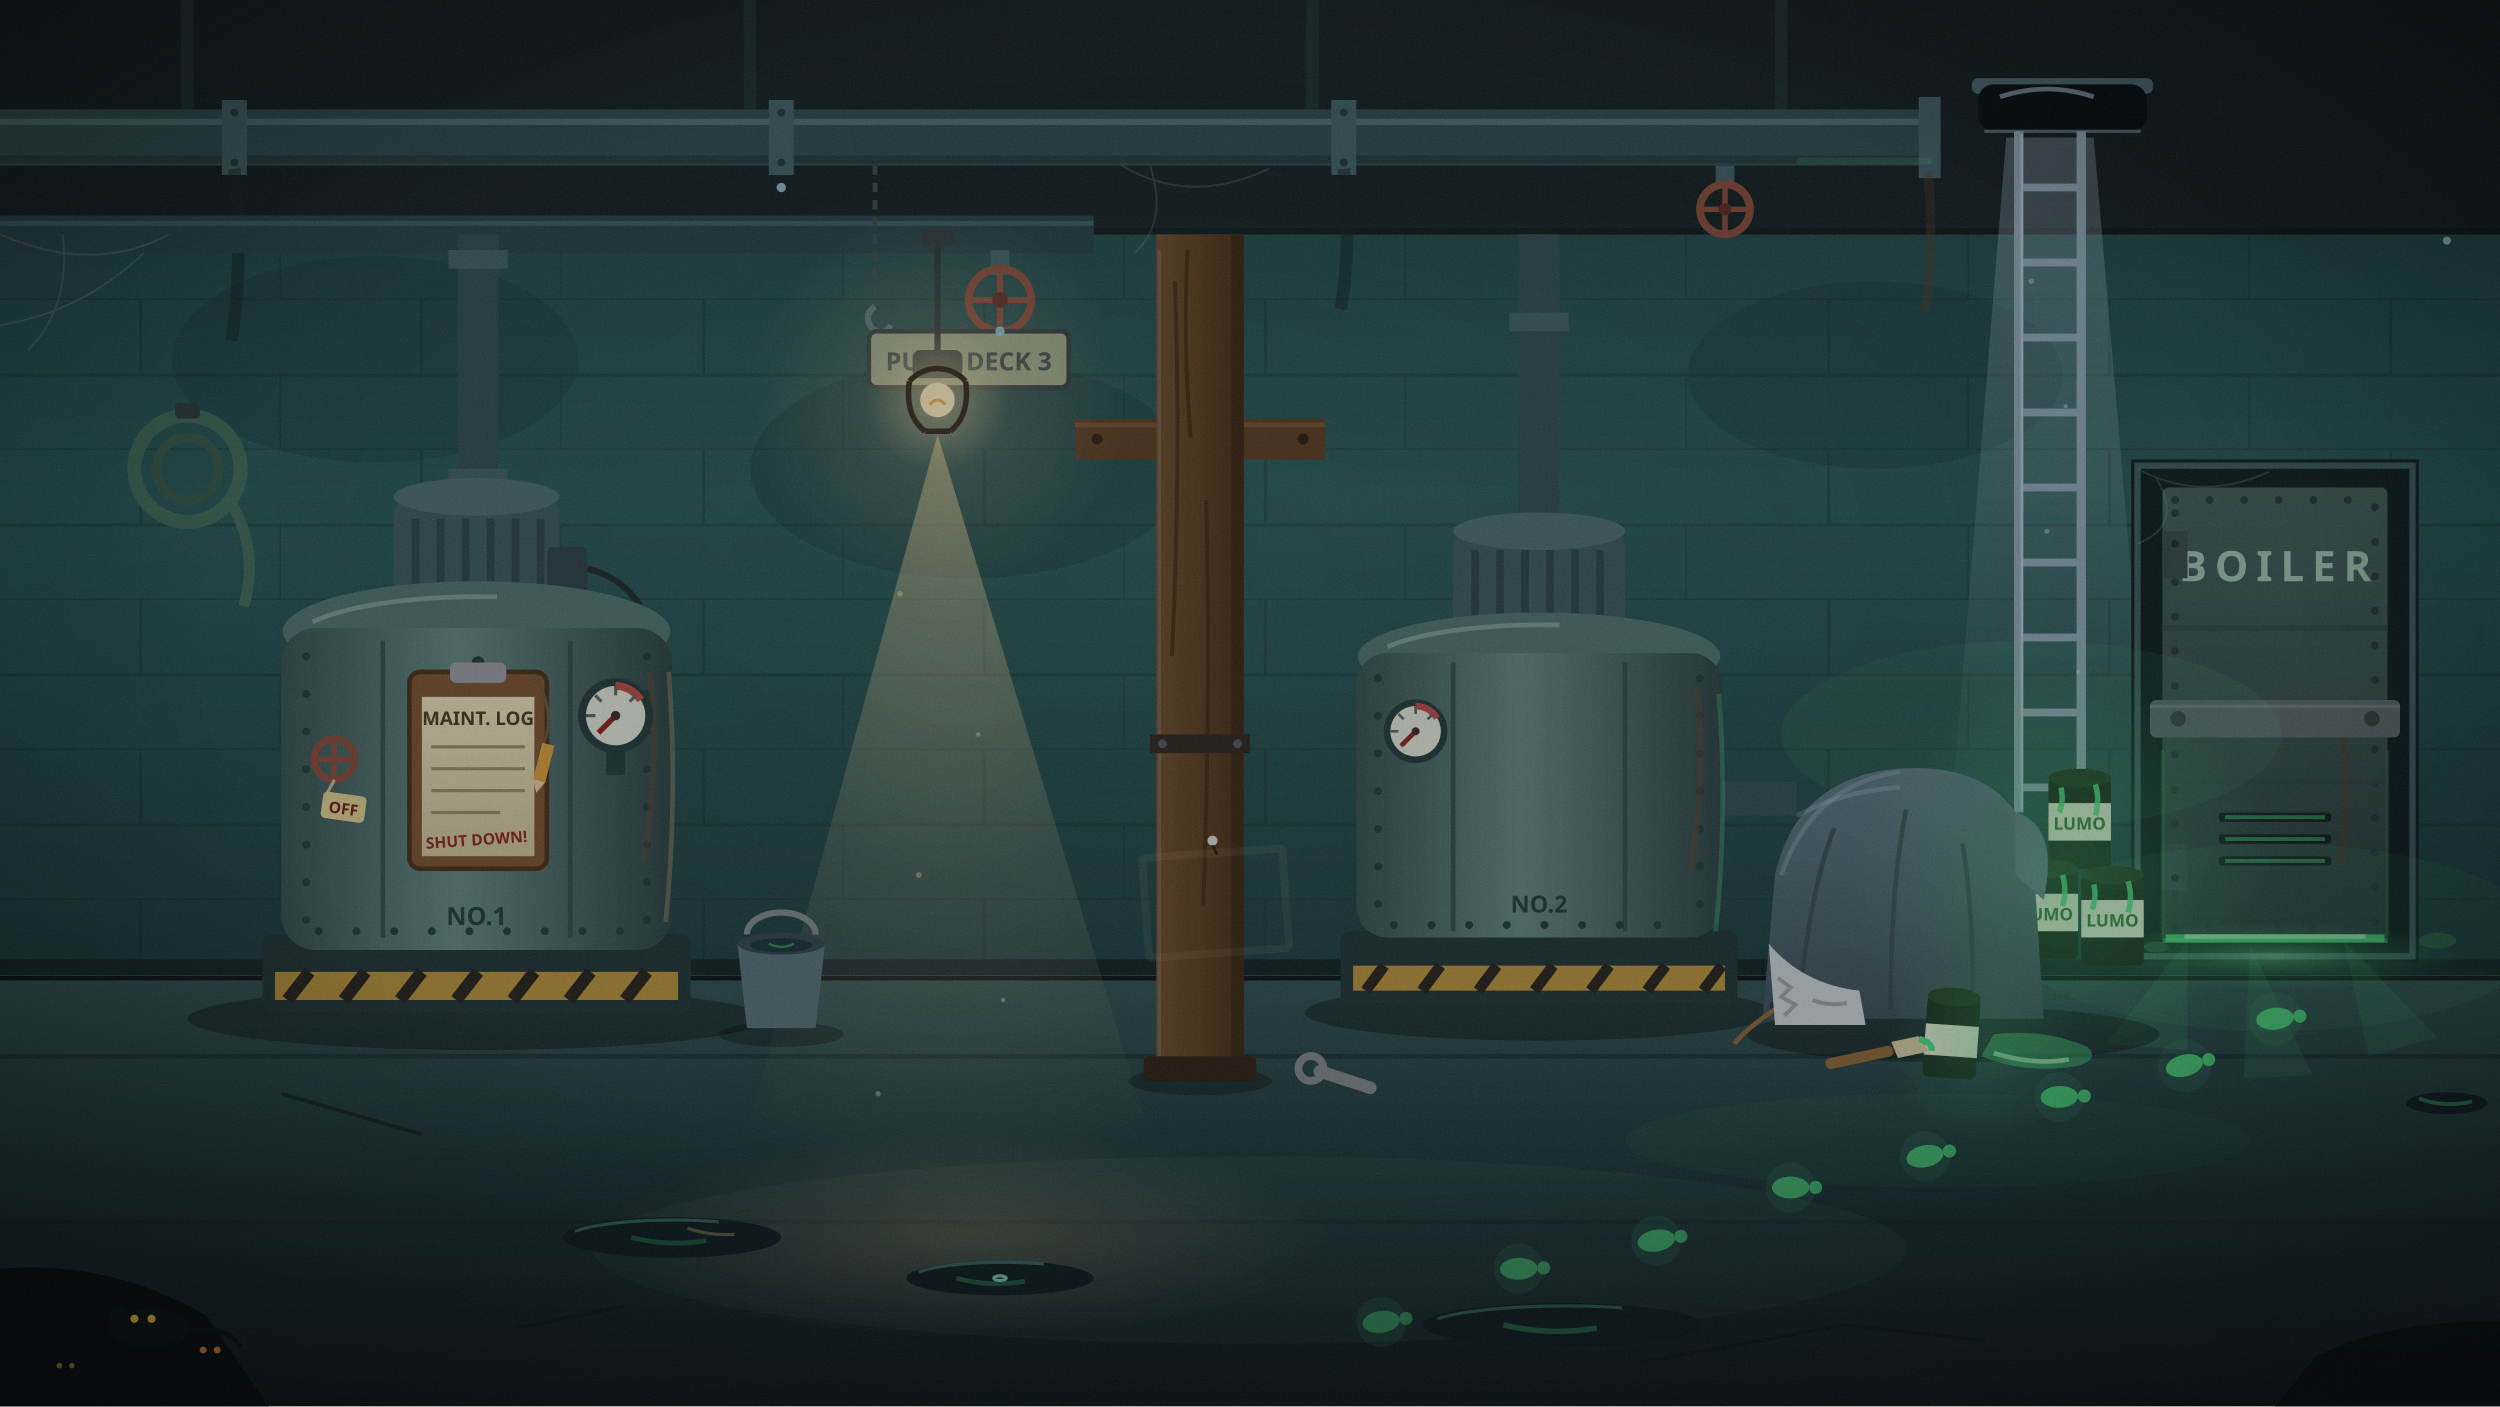
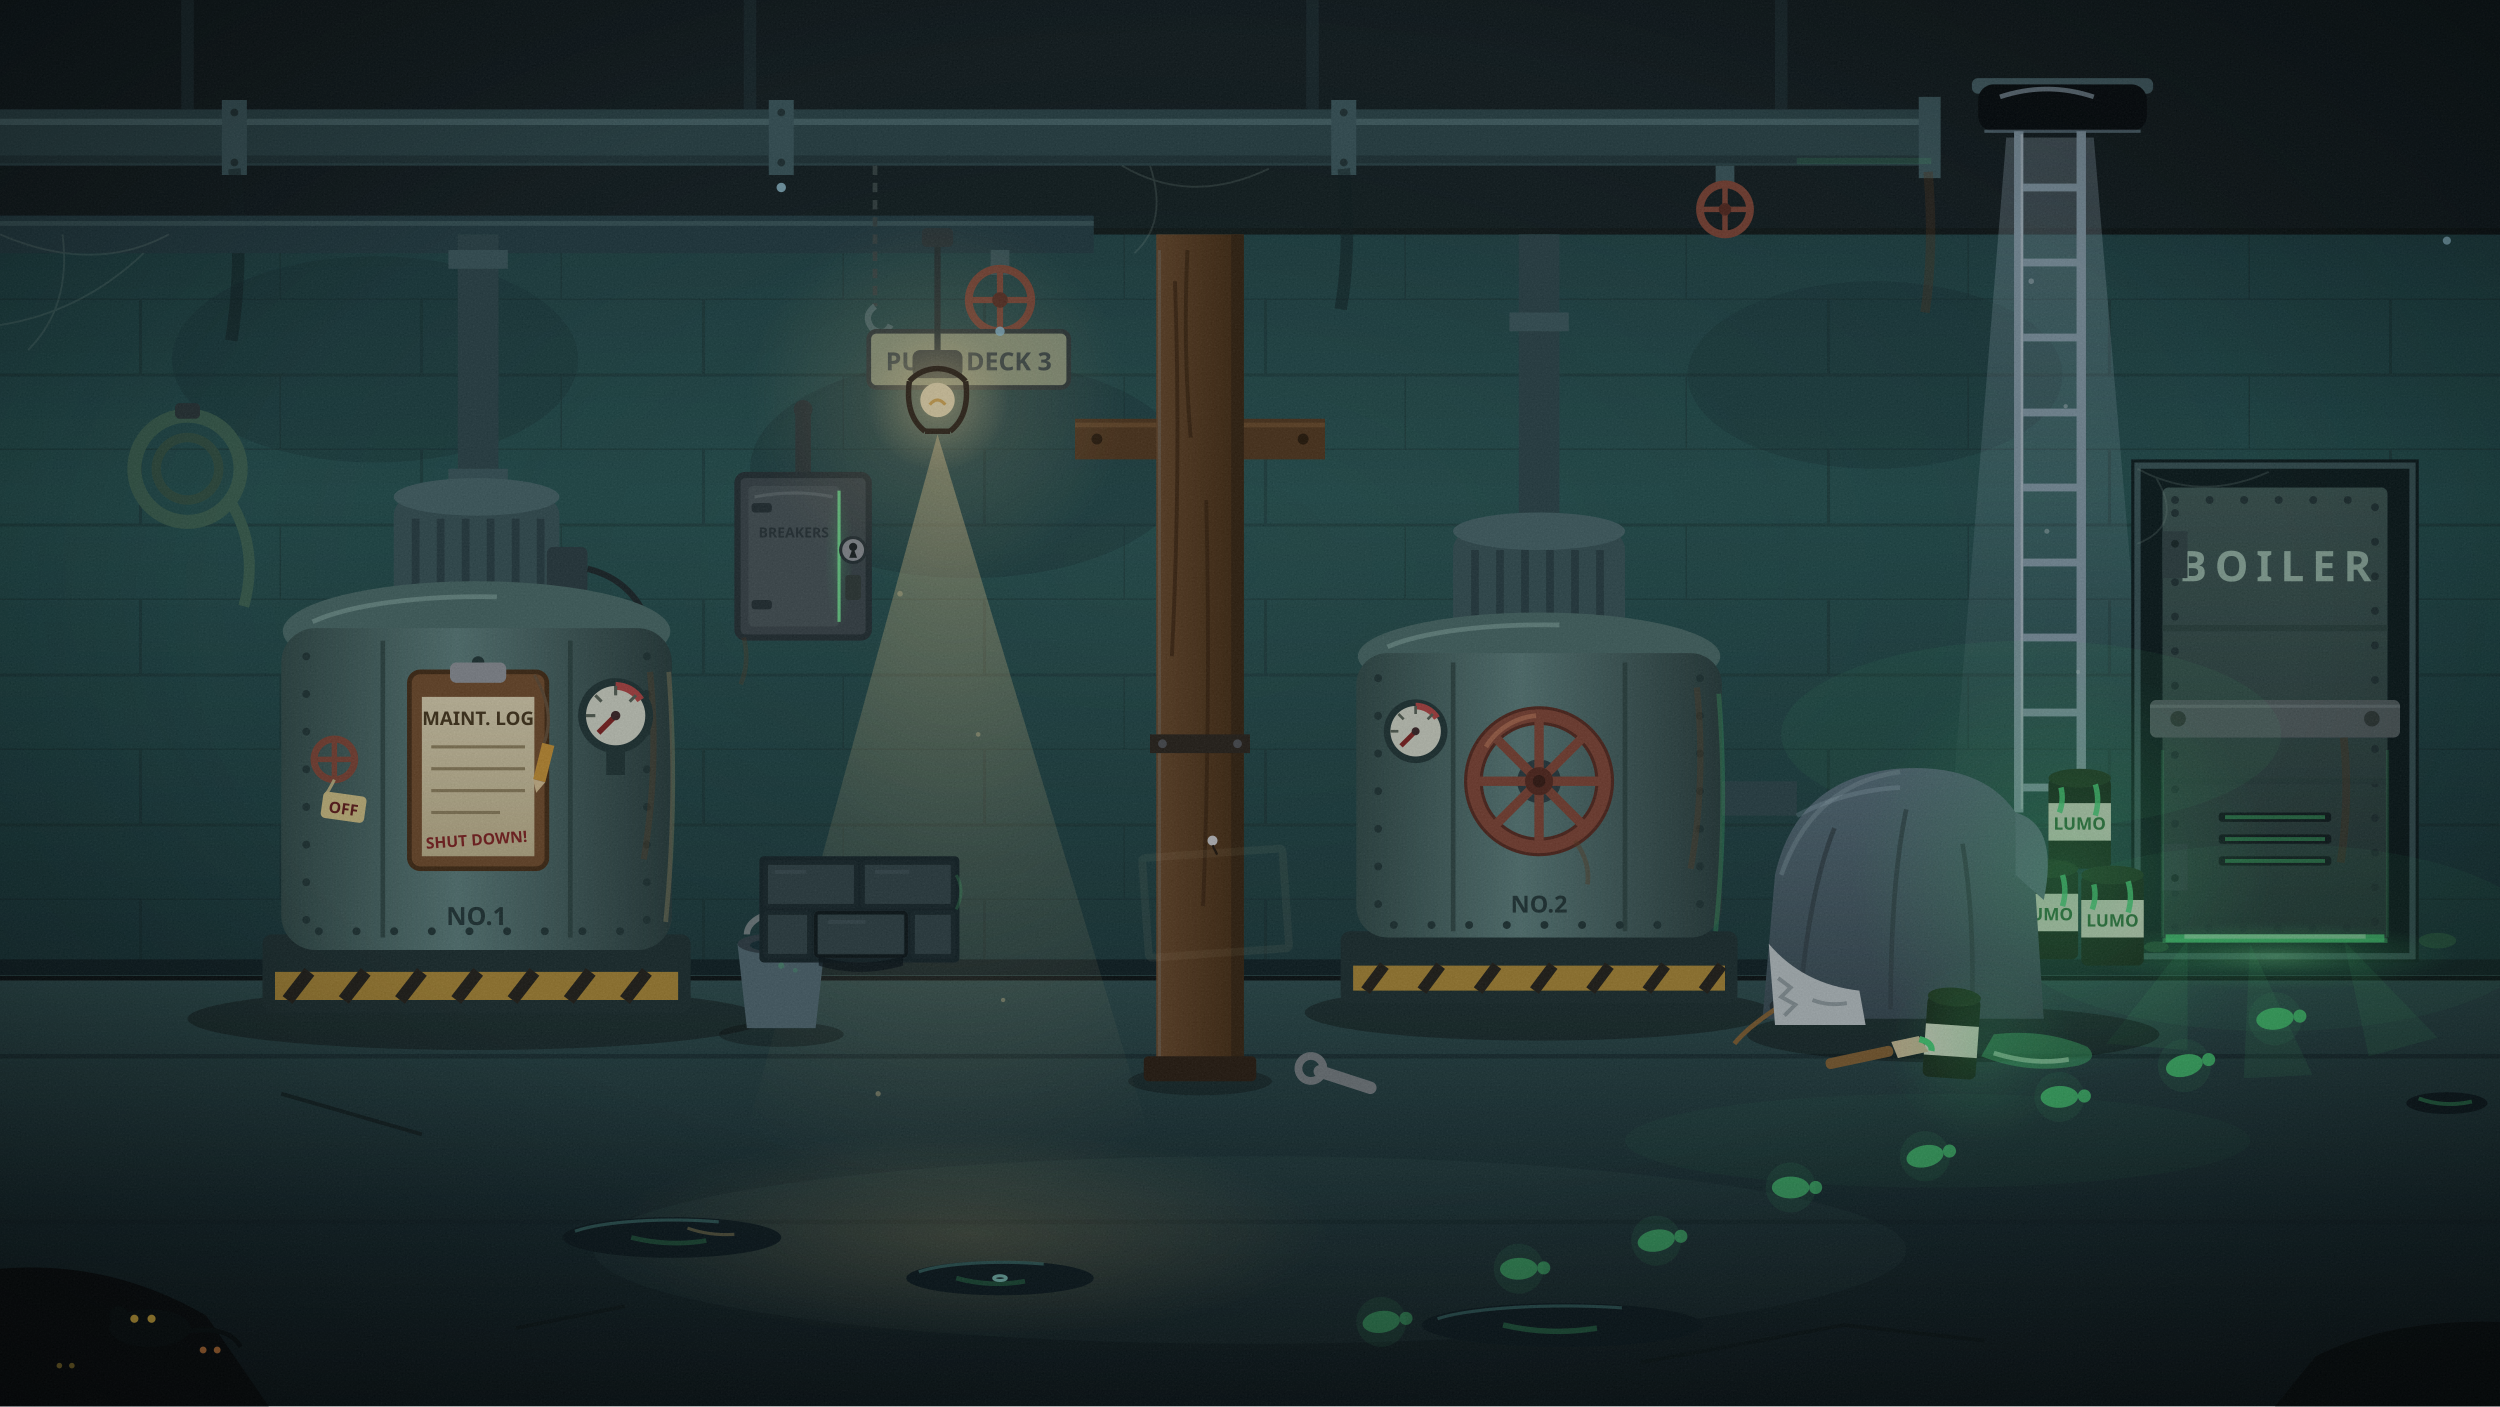
<svg xmlns="http://www.w3.org/2000/svg" width="1600" height="900" viewBox="0 0 1600 900">
  <defs>
    <linearGradient id="pumpWall" x1="0" y1="0" x2="0" y2="1">
      <stop offset="0%" stop-color="#15333b" />
      <stop offset="50%" stop-color="#1f5152" />
      <stop offset="100%" stop-color="#143439" />
    </linearGradient>
    <linearGradient id="pumpFloor" x1="0" y1="0" x2="0" y2="1">
      <stop offset="0%" stop-color="#2e5254" />
      <stop offset="55%" stop-color="#152c32" />
      <stop offset="100%" stop-color="#0c191e" />
    </linearGradient>
    <linearGradient id="pumpMetal" x1="0" y1="0" x2="1" y2="0">
      <stop offset="0%" stop-color="#33504f" />
      <stop offset="45%" stop-color="#628887" />
      <stop offset="100%" stop-color="#2a4243" />
    </linearGradient>
    <linearGradient id="pumpDoor" x1="0" y1="0" x2="0" y2="1">
      <stop offset="0%" stop-color="#3f5c5a" />
      <stop offset="100%" stop-color="#263e3d" />
    </linearGradient>
    <linearGradient id="pumpWood" x1="0" y1="0" x2="1" y2="0">
      <stop offset="0%" stop-color="#6f4d2e" />
      <stop offset="100%" stop-color="#472e14" />
    </linearGradient>
    <linearGradient id="pumpPaper" x1="0" y1="0" x2="0" y2="1">
      <stop offset="0%" stop-color="#ece2c0" />
      <stop offset="100%" stop-color="#cfc39a" />
    </linearGradient>
    <linearGradient id="pumpTarp" x1="0" y1="0" x2="0" y2="1">
      <stop offset="0%" stop-color="#5b7684" />
      <stop offset="100%" stop-color="#3a4f5a" />
    </linearGradient>
    <linearGradient id="pumpShaft" x1="0" y1="0" x2="0" y2="1">
      <stop offset="0%" stop-color="#bcd7e8" stop-opacity="0.32" />
      <stop offset="100%" stop-color="#bcd7e8" stop-opacity="0" />
    </linearGradient>
    <radialGradient id="pumpCone" cx="50%" cy="0%" r="80%">
      <stop offset="0%" stop-color="#ffe2a4" stop-opacity="0.5" />
      <stop offset="55%" stop-color="#ffe2a4" stop-opacity="0.16" />
      <stop offset="100%" stop-color="#ffe2a4" stop-opacity="0" />
    </radialGradient>
    <radialGradient id="pumpLampGlow" cx="50%" cy="50%" r="50%">
      <stop offset="0%" stop-color="#ffe6a8" stop-opacity="0.45" />
      <stop offset="100%" stop-color="#ffe6a8" stop-opacity="0" />
    </radialGradient>
    <radialGradient id="pumpWarmPool" cx="50%" cy="50%" r="50%">
      <stop offset="0%" stop-color="#ffd98a" stop-opacity="0.2" />
      <stop offset="100%" stop-color="#ffd98a" stop-opacity="0" />
    </radialGradient>
    <radialGradient id="pumpGreen" cx="50%" cy="50%" r="50%">
      <stop offset="0%" stop-color="#4ade80" stop-opacity="0.3" />
      <stop offset="100%" stop-color="#4ade80" stop-opacity="0" />
    </radialGradient>
    <radialGradient id="pumpSeep" cx="50%" cy="50%" r="50%">
      <stop offset="0%" stop-color="#7dfba2" stop-opacity="0.5" />
      <stop offset="50%" stop-color="#4ade80" stop-opacity="0.22" />
      <stop offset="100%" stop-color="#4ade80" stop-opacity="0" />
    </radialGradient>
    <radialGradient id="pumpAmb" cx="46%" cy="40%" r="70%">
      <stop offset="0%" stop-color="#9fd8c8" stop-opacity="0.09" />
      <stop offset="100%" stop-color="#9fd8c8" stop-opacity="0" />
    </radialGradient>
    <radialGradient id="pumpVign" cx="50%" cy="44%" r="75%">
      <stop offset="55%" stop-color="#000" stop-opacity="0" />
      <stop offset="100%" stop-color="#000" stop-opacity="0.42" />
    </radialGradient>
    <pattern id="pumpBlk" width="180" height="96" patternUnits="userSpaceOnUse">
      <path d="M0 48 H180 M0 96 H180 M90 0 V48 M180 48 V96" stroke="#0d2126" stroke-width="2" fill="none" />
    </pattern>
    <g id="pumpFt">
      <ellipse rx="7" ry="12" fill="#4ade80" />
      <circle cy="-16" r="4.2" fill="#4ade80" />
    </g>
    <g id="pumpDialG">
      <circle r="24" fill="#223a3c" />
      <circle r="19" fill="#e3e8da" />
      <path d="M0 -19 A19 19 0 0 1 16 -10" stroke="#c04a4a" stroke-width="5" fill="none" />
      <path d="M0 -19 v6 M13 -13 l-4 4 M-13 -13 l4 4 M-19 0 h6" stroke="#5c6a5e" stroke-width="2" />
      <path d="M0 0 L-11 11" stroke="#8c2424" stroke-width="3.5" />
      <circle r="3" fill="#40292c" />
    </g>
    <g id="pumpCanG">
      <rect x="-20" y="0" width="40" height="58" rx="4" fill="#15291a" />
      <ellipse cy="0" rx="20" ry="6" fill="#1e3a22" />
      <rect x="-20" y="16" width="40" height="24" fill="#e4ecd6" />
      <text y="33" font-family="Trebuchet MS" font-size="11" font-weight="bold" fill="#2e7a3e" text-anchor="middle">LUMO</text>
      <path d="M-12 6 q2 8 -1 16 M10 4 q3 10 0 20" stroke="#4ade80" stroke-width="3.5" opacity="0.85" fill="none" />
    </g>
    <filter id="pumpGrain">
      <feTurbulence type="fractalNoise" baseFrequency="0.9" numOctaves="2" stitchTiles="stitch" />
      <feColorMatrix type="saturate" values="0" />
      <feComponentTransfer>
        <feFuncA type="linear" slope="0.05" />
      </feComponentTransfer>
      <feComposite operator="over" in2="SourceGraphic" />
    </filter>
  </defs>
  <rect width="1600" height="632" fill="url(#pumpWall)" />
  <rect y="150" width="1600" height="482" fill="url(#pumpBlk)" opacity="0.35" />
  <rect width="1600" height="150" fill="#0b171c" />
  <path d="M0 148 H1600" stroke="#071012" stroke-width="4" />
  <ellipse cx="240" cy="230" rx="130" ry="66" fill="#0d2830" opacity="0.3" />
  <ellipse cx="620" cy="300" rx="140" ry="70" fill="#0d2830" opacity="0.35" />
  <ellipse cx="1200" cy="240" rx="120" ry="60" fill="#0d2830" opacity="0.3" />
  <rect width="1600" height="900" fill="url(#pumpAmb)" />
  <rect y="620" width="1600" height="280" fill="url(#pumpFloor)" />
  <rect y="614" width="1600" height="10" fill="#0e2228" />
  <path d="M0 626 H1600" stroke="#081216" stroke-width="3" />
  <ellipse cx="800" cy="800" rx="420" ry="60" fill="#8fd0c0" opacity="0.05" />
  <ellipse cx="1240" cy="730" rx="200" ry="30" fill="#4ade80" opacity="0.05" />
  <path d="M180 700 l90 26 M1050 872 l130 -24 l90 10 M330 850 l70 -14" stroke="#0a1518" stroke-width="2.5" opacity="0.6" fill="none" />
  <path d="M0 676 H1600" stroke="#0e2026" stroke-width="3" opacity="0.5" />
  <path d="M0 782 H1600" stroke="#0e2026" stroke-width="3" opacity="0.35" />
  <path d="M1284 88 L1340 88 L1380 556 L1246 556 Z" fill="url(#pumpShaft)" />
  <rect x="1262" y="50" width="116" height="10" rx="4" fill="#4a6a72" />
  <rect x="1266" y="54" width="108" height="30" rx="10" fill="#030a0e" />
  <path d="M1280 62 q30 -10 60 0" stroke="#bcd7e8" stroke-width="3" fill="none" opacity="0.6" />
  <path d="M1270 84 h100" stroke="#9ec4d8" stroke-width="2" opacity="0.5" />
  <g stroke="#8fa8b8" stroke-width="6" fill="none">
    <path d="M1292 84 V520 M1332 84 V520" />
  </g>
  <g stroke="#8fa8b8" stroke-width="5">
    <path d="M1292 120 h40 M1292 168 h40 M1292 216 h40 M1292 264 h40 M1292 312 h40 M1292 360 h40 M1292 408 h40 M1292 456 h40 M1292 504 h40" />
  </g>
  <path d="M1294 86 V518" stroke="#dce8f0" stroke-width="1.5" opacity="0.5" />
  <g fill="#dce8f0" opacity="0.4">
    <circle cx="1300" cy="180" r="1.8" />
    <circle cx="1322" cy="260" r="1.4" />
    <circle cx="1310" cy="340" r="1.6" />
    <circle cx="1330" cy="430" r="1.3" />
  </g>
  <rect x="1364" y="294" width="184" height="322" fill="#0a1c20" />
  <rect x="1368" y="298" width="176" height="314" fill="none" stroke="#3a5a5e" stroke-width="4" />
  <rect x="1384" y="312" width="144" height="290" rx="4" fill="url(#pumpDoor)" />
  <rect x="1392" y="320" width="128" height="274" fill="none" stroke="#22383a" stroke-width="5" stroke-dasharray="0.1 22" stroke-linecap="round" />
  <path d="M1384 402 h144 M1384 500 h144" stroke="#2b4544" stroke-width="4" opacity="0.8" />
  <text x="1456" y="372" font-family="Trebuchet MS" font-size="27" font-weight="bold" letter-spacing="5" fill="#a8ccbc" text-anchor="middle" opacity="0.9">BOILER</text>
  <rect x="1384" y="340" width="16" height="30" fill="#33484c" />
  <rect x="1384" y="540" width="16" height="30" fill="#33484c" />
  <circle cx="1392" cy="348" r="2.5" fill="#1a2c2e" />
  <circle cx="1392" cy="562" r="2.5" fill="#1a2c2e" />
  <rect x="1376" y="448" width="160" height="24" rx="4" fill="#58666a" />
  <path d="M1376 452 h160" stroke="#7d8c90" stroke-width="2" opacity="0.6" />
  <circle cx="1394" cy="460" r="5" fill="#33403f" />
  <circle cx="1518" cy="460" r="5" fill="#33403f" />
  <path d="M1500 472 q4 40 -2 80" stroke="#5c3a20" stroke-width="5" opacity="0.35" fill="none" />
  <g fill="#101f22">
    <rect x="1420" y="520" width="72" height="6" rx="2" />
    <rect x="1420" y="534" width="72" height="6" rx="2" />
    <rect x="1420" y="548" width="72" height="6" rx="2" />
  </g>
  <path d="M1424 523 h64 M1424 537 h64 M1424 551 h64" stroke="#4ade80" stroke-width="2.5" opacity="0.5" />
  <rect x="1386" y="598" width="140" height="5" fill="#4ade80" opacity="0.85" />
  <rect x="1398" y="598" width="116" height="3" fill="#b6f7c8" opacity="0.8" />
  <ellipse cx="1456" cy="612" rx="118" ry="22" fill="url(#pumpSeep)">
    <animate attributeName="opacity" values="1;0.75;1" dur="3.2s" repeatCount="indefinite" />
  </ellipse>
  <g fill="#4ade80" opacity="0.12">
    <path d="M1400 602 L1348 668 L1400 672 Z" />
    <path d="M1440 604 L1436 690 L1480 688 Z" />
    <path d="M1500 602 L1560 664 L1516 676 Z" />
  </g>
  <path d="M1384 602 h144" stroke="#4ade80" stroke-width="3" opacity="0.5" />
  <path d="M1384 480 V600 M1528 480 V600" stroke="#4ade80" stroke-width="2" opacity="0.18" />
  <ellipse cx="1456" cy="600" rx="170" ry="60" fill="#4ade80" opacity="0.07" />
  <g fill="#3f8f52" opacity="0.4">
    <ellipse cx="1352" cy="592" rx="10" ry="4" />
    <ellipse cx="1560" cy="602" rx="12" ry="5" />
    <ellipse cx="1380" cy="606" rx="8" ry="3.5" />
  </g>
  <g stroke="#1a2c32" stroke-width="8">
    <path d="M120 0 V70 M480 0 V70 M840 0 V70 M1140 0 V70" />
  </g>
  <path d="M0 88 H1240" stroke="#2c4a50" stroke-width="36" />
  <path d="M0 78 H1240" stroke="#6b9296" stroke-width="4" opacity="0.5" />
  <path d="M0 102 H1240" stroke="#1a3036" stroke-width="5" opacity="0.6" />
  <g fill="#3f6066">
    <rect x="142" y="64" width="16" height="48" />
    <rect x="492" y="64" width="16" height="48" />
    <rect x="852" y="64" width="16" height="48" />
    <rect x="1228" y="62" width="14" height="52" />
  </g>
  <g fill="#22383c">
    <circle cx="150" cy="72" r="2.5" />
    <circle cx="150" cy="104" r="2.5" />
    <circle cx="500" cy="72" r="2.5" />
    <circle cx="500" cy="104" r="2.5" />
    <circle cx="860" cy="72" r="2.5" />
    <circle cx="860" cy="104" r="2.5" />
  </g>
  <path d="M150 108 q6 60 -2 110 M860 108 q5 50 -2 90" stroke="#0d2024" stroke-width="8" opacity="0.5" fill="none" />
  <path d="M1234 110 q4 50 -2 90" stroke="#5c3a20" stroke-width="6" opacity="0.35" fill="none" />
  <path d="M1150 103 H1236" stroke="#4ade80" stroke-width="4" opacity="0.15" />
  <path d="M0 150 H700" stroke="#24424a" stroke-width="24" />
  <path d="M0 143 H700" stroke="#54787c" stroke-width="3" opacity="0.5" />
  <rect x="634" y="160" width="12" height="16" fill="#3f6066" />
  <circle cx="640" cy="192" r="20" fill="none" stroke="#8a4a3a" stroke-width="5" />
  <path d="M620 192 h40 M640 172 v40" stroke="#8a4a3a" stroke-width="4" />
  <circle cx="640" cy="192" r="5" fill="#5c2c22" />
  <rect x="1098" y="106" width="12" height="14" fill="#3f6066" />
  <circle cx="1104" cy="134" r="16" fill="none" stroke="#8a4a3a" stroke-width="5" />
  <path d="M1088 134 h32 M1104 118 v32" stroke="#8a4a3a" stroke-width="3.5" />
  <circle cx="1104" cy="134" r="4" fill="#5c2c22" />
  <path d="M560 106 V196" stroke="#3a4a4c" stroke-width="3" stroke-dasharray="6 5" />
  <path d="M560 196 q-8 6 -2 14 q8 6 12 -2" stroke="#54787c" stroke-width="4" fill="none" />
  <circle cx="120" cy="300" r="34" fill="none" stroke="#3f6a58" stroke-width="9" />
  <circle cx="120" cy="300" r="20" fill="none" stroke="#35594a" stroke-width="6" />
  <path d="M148 322 q18 30 8 66" stroke="#3f6a58" stroke-width="7" fill="none" />
  <rect x="112" y="258" width="16" height="10" rx="3" fill="#2c3a3e" />
  <rect x="556" y="212" width="128" height="36" rx="5" fill="#9aa88c" stroke="#2c3a3e" stroke-width="3" />
  <text x="620" y="237" font-family="Trebuchet MS" font-size="16" font-weight="bold" fill="#3a4a4e" text-anchor="middle">PUMP DECK 3</text>
+   <g id="pump_room_breaker_panel">
+     <rect x="509" y="262" width="10" height="44" fill="#2c3a3e" />
+     <circle cx="514" cy="262" r="6" fill="#2c3a3e" />
+     <rect x="472" y="304" width="84" height="104" rx="5" fill="#3e4c52" stroke="#26343a" stroke-width="4" />
+     <rect x="479" y="311" width="58" height="90" rx="3" fill="#4c5a60" />
+     <path d="M483 318 q26 -5 50 0" stroke="#7d8c90" stroke-width="2" fill="none" opacity="0.5" />
+     <rect x="481" y="322" width="13" height="6" rx="2" fill="#26343a" />
+     <rect x="481" y="384" width="13" height="6" rx="2" fill="#26343a" />
+     <text x="508" y="344" font-family="Trebuchet MS" font-size="9" font-weight="bold" fill="#26343a" text-anchor="middle" opacity="0.85">BREAKERS</text>
+     <ellipse cx="537" cy="356" rx="9" ry="46" fill="url(#pumpSeep)" opacity="0.45" />
+     <path d="M537 314 V398" stroke="#7dfba2" stroke-width="2" opacity="0.9">
+       <animate attributeName="opacity" values="0.9;0.5;0.9" dur="2.4s" repeatCount="indefinite" />
+     </path>
+     <circle cx="546" cy="352" r="8" fill="#9aa0a8" stroke="#26343a" stroke-width="2" />
+     <circle cx="546" cy="350" r="2.6" fill="#1a2326" />
+     <path d="M546 350 l-2.5 7 h5 Z" fill="#1a2326" />
+     <rect x="541" y="368" width="10" height="16" rx="2" fill="#33403f" />
+     <path d="M476 408 q4 16 -2 30" stroke="#6a4426" stroke-width="3" opacity="0.3" fill="none" />
+   </g>
  <ellipse cx="305" cy="652" rx="185" ry="20" fill="#000" opacity="0.35" />
  <rect x="293" y="150" width="26" height="168" fill="#2f4c52" />
  <rect x="287" y="160" width="38" height="12" fill="#3f6066" />
  <rect x="287" y="300" width="38" height="12" fill="#3f6066" />
  <rect x="168" y="598" width="274" height="50" rx="6" fill="#1e3336" />
  <rect x="176" y="622" width="258" height="18" fill="#b8933a" />
  <path d="M184 640 l14 -18 M220 640 l14 -18 M256 640 l14 -18 M292 640 l14 -18 M328 640 l14 -18 M364 640 l14 -18 M400 640 l14 -18" stroke="#24221c" stroke-width="8" />
  <rect x="252" y="318" width="106" height="88" rx="12" fill="#3b5a60" />
  <ellipse cx="305" cy="318" rx="53" ry="12" fill="#4c6e74" />
  <path d="M266 332 V394 M282 332 V394 M298 332 V394 M314 332 V394 M330 332 V394 M346 332 V394" stroke="#2b454b" stroke-width="5" />
  <rect x="350" y="350" width="26" height="30" rx="4" fill="#2c4248" />
  <path d="M376 364 q40 10 44 60" stroke="#1c2a2e" stroke-width="4" fill="none" />
  <ellipse cx="305" cy="404" rx="124" ry="32" fill="#4f7472" />
  <path d="M200 398 a120 30 0 0 1 118 -16" stroke="#9ec4be" stroke-width="3" fill="none" opacity="0.5" />
  <rect x="180" y="402" width="250" height="206" rx="22" fill="url(#pumpMetal)" />
  <path d="M245 410 V600 M365 410 V600" stroke="#26403f" stroke-width="3" opacity="0.7" />
  <path d="M196 420 V592 M414 420 V592 M204 596 H406" stroke="#223a3c" stroke-width="5" stroke-dasharray="0.1 24" stroke-linecap="round" />
  <path d="M416 430 q6 60 -4 120" stroke="#6a4426" stroke-width="4" opacity="0.35" fill="none" />
  <path d="M428 430 q6 80 -2 160" stroke="#ffd98a" stroke-width="3" opacity="0.25" fill="none" />
  <text x="305" y="592" font-family="Trebuchet MS" font-size="16" font-weight="bold" fill="#1a2f31" text-anchor="middle" opacity="0.85">NO.1</text>
  <use href="#pumpDialG" transform="translate(394 458)" />
  <rect x="388" y="480" width="12" height="16" fill="#223a3c" />
  <circle cx="214" cy="486" r="13" fill="none" stroke="#8a4a3a" stroke-width="4.5" />
  <path d="M201 486 h26 M214 473 v26" stroke="#8a4a3a" stroke-width="3.5" />
  <path d="M214 499 q-4 8 -6 10" stroke="#c9bd8a" stroke-width="2" fill="none" />
  <g transform="rotate(8 219 516)">
    <rect x="206" y="508" width="28" height="17" rx="3" fill="#e0d090" />
    <text x="220" y="521" font-family="Trebuchet MS" font-size="10" font-weight="bold" fill="#6a1e1e" text-anchor="middle">OFF</text>
  </g>
  <circle cx="306" cy="424" r="4" fill="#223a3c" />
  <rect x="262" y="430" width="88" height="126" rx="7" fill="#7a5230" stroke="#4a3018" stroke-width="3" />
  <rect x="288" y="424" width="36" height="13" rx="4" fill="#9aa0a8" />
  <rect x="270" y="446" width="72" height="102" fill="url(#pumpPaper)" />
  <text x="306" y="464" font-family="Trebuchet MS" font-size="12" font-weight="bold" fill="#4a3a20" text-anchor="middle">MAINT. LOG</text>
  <path d="M276 478 h60 M276 492 h60 M276 506 h60 M276 520 h44" stroke="#9a8b66" stroke-width="2" />
  <text x="305" y="541" font-family="Trebuchet MS" font-size="10" font-weight="bold" fill="#8c2424" text-anchor="middle" transform="rotate(-4 305 538)">SHUT DOWN!</text>
  <path d="M342 432 q14 24 6 44" stroke="#6b543c" stroke-width="2" fill="none" />
  <g transform="rotate(14 348 488)">
    <rect x="344" y="476" width="8" height="24" fill="#d9a03a" />
    <path d="M344 500 l4 8 l4 -8 Z" fill="#e8d0a0" />
  </g>
  <ellipse cx="768" cy="692" rx="46" ry="9" fill="#000" opacity="0.3" />
  <rect x="688" y="268" width="160" height="26" fill="#5a3d22" />
  <path d="M688 272 h160" stroke="#7d5a34" stroke-width="3" opacity="0.7" />
  <circle cx="702" cy="281" r="3.5" fill="#2c1c0c" />
  <circle cx="834" cy="281" r="3.5" fill="#2c1c0c" />
  <rect x="740" y="150" width="56" height="536" fill="url(#pumpWood)" />
  <rect x="788" y="150" width="8" height="536" fill="#3a2814" />
  <path d="M752 180 q4 120 -2 240 M772 320 q3 130 -2 260 M760 160 q-3 60 2 120" stroke="#3a2410" stroke-width="2.5" fill="none" opacity="0.7" />
  <path d="M742 160 V680" stroke="#9ec4d8" stroke-width="2" opacity="0.2" />
  <rect x="736" y="470" width="64" height="12" fill="#2c2620" />
  <circle cx="744" cy="476" r="2.8" fill="#54585e" />
  <circle cx="792" cy="476" r="2.8" fill="#54585e" />
  <rect x="732" y="676" width="72" height="16" rx="3" fill="#2c2014" />
  <rect x="733" y="546" width="90" height="64" rx="2" fill="none" stroke="#e8dcb4" stroke-width="5" opacity="0.08" transform="rotate(-4 778 578)" />
  <circle cx="776" cy="538" r="3.2" fill="#d8dade" />
  <path d="M776 541 l3 6" stroke="#241a10" stroke-width="1.5" />
  <path d="M600 224 V150" stroke="#223236" stroke-width="4" />
  <rect x="590" y="146" width="20" height="12" rx="3" fill="#2c3a3e" />
  <rect x="584" y="224" width="32" height="18" rx="5" fill="#2c3a3e" />
  <circle cx="600" cy="256" r="120" fill="url(#pumpLampGlow)" opacity="0.5" />
  <circle cx="600" cy="256" r="46" fill="url(#pumpLampGlow)" />
  <circle cx="600" cy="256" r="11" fill="#fff0c2" />
  <path d="M595 259 q5 -6 10 0" stroke="#e8b95f" stroke-width="2" fill="none" />
  <g stroke="#3a2f22" stroke-width="3.5" fill="none">
    <path d="M582 244 a24 24 0 0 1 36 0" />
    <path d="M582 244 q-3 22 10 32" />
    <path d="M618 244 q3 22 -10 32" />
    <path d="M592 276 h16" />
  </g>
  <path d="M600 278 L430 900 L788 900 Z" fill="url(#pumpCone)" />
  <ellipse cx="620" cy="790" rx="230" ry="66" fill="url(#pumpWarmPool)" />
  <g fill="#ffe9b0" opacity="0.4">
    <circle cx="576" cy="380" r="1.8" />
    <circle cx="626" cy="470" r="1.5" />
    <circle cx="588" cy="560" r="1.9" />
    <circle cx="642" cy="640" r="1.4" />
    <circle cx="562" cy="700" r="1.7" />
  </g>
  <ellipse cx="985" cy="648" rx="150" ry="18" fill="#000" opacity="0.35" />
  <rect x="972" y="150" width="26" height="194" fill="#2f4c52" />
  <rect x="966" y="200" width="38" height="12" fill="#3f6066" />
  <rect x="966" y="330" width="38" height="12" fill="#3f6066" />
  <rect x="858" y="596" width="254" height="46" rx="6" fill="#1e3336" />
  <rect x="866" y="618" width="238" height="16" fill="#b8933a" />
  <path d="M874 634 l12 -16 M910 634 l12 -16 M946 634 l12 -16 M982 634 l12 -16 M1018 634 l12 -16 M1054 634 l12 -16 M1090 634 l12 -16" stroke="#24221c" stroke-width="7" />
  <rect x="930" y="340" width="110" height="84" rx="12" fill="#3b5a60" />
  <ellipse cx="985" cy="340" rx="55" ry="12" fill="#4c6e74" />
  <path d="M944 352 V412 M960 352 V412 M976 352 V412 M992 352 V412 M1008 352 V412 M1024 352 V412" stroke="#2b454b" stroke-width="5" />
  <ellipse cx="985" cy="420" rx="116" ry="28" fill="#4f7472" />
  <path d="M888 414 a112 26 0 0 1 110 -14" stroke="#9ec4be" stroke-width="3" fill="none" opacity="0.5" />
  <rect x="868" y="418" width="234" height="182" rx="20" fill="url(#pumpMetal)" />
  <rect x="1102" y="500" width="48" height="22" fill="#2f4c52" />
  <path d="M930 424 V596 M1040 424 V596" stroke="#26403f" stroke-width="3" opacity="0.7" />
  <path d="M882 434 V586 M1088 434 V586 M892 592 H1080" stroke="#223a3c" stroke-width="5" stroke-dasharray="0.1 24" stroke-linecap="round" />
  <path d="M1086 440 q6 60 -4 116" stroke="#6a4426" stroke-width="4" opacity="0.35" fill="none" />
  <path d="M1100 444 q6 76 -2 152" stroke="#4ade80" stroke-width="3" opacity="0.3" fill="none" />
  <text x="985" y="584" font-family="Trebuchet MS" font-size="15" font-weight="bold" fill="#1a2f31" text-anchor="middle" opacity="0.85">NO.2</text>
  <use href="#pumpDialG" transform="translate(906 468) scale(0.85)" />
+   <g id="pump_room_valve_wheel">
+     <circle cx="985" cy="500" r="14" fill="#2c4248" />
+     <circle cx="985" cy="500" r="42" fill="none" stroke="#5c2c22" stroke-width="12" />
+     <circle cx="985" cy="500" r="42" fill="none" stroke="#8a4a3a" stroke-width="8" />
+     <path d="M985 458 V542 M943 500 h84 M955 470 l60 60 M1015 470 l-60 60" stroke="#8a4a3a" stroke-width="6" />
+     <circle cx="985" cy="500" r="9" fill="#5c2c22" />
+     <circle cx="985" cy="500" r="4" fill="#3a1c16" />
+     <path d="M951 478 a42 42 0 0 1 32 -20" stroke="#c97f5f" stroke-width="3" fill="none" opacity="0.7" />
+     <path d="M1008 538 q10 14 8 28" stroke="#6a4426" stroke-width="3" opacity="0.4" fill="none" />
+   </g>
  <ellipse cx="500" cy="662" rx="40" ry="8" fill="#000" opacity="0.3" />
  <path d="M472 604 h56 l-6 54 h-44 Z" fill="#55707c" />
  <ellipse cx="500" cy="604" rx="28" ry="7" fill="#33454e" />
  <ellipse cx="500" cy="605" rx="20" ry="4.5" fill="#16323a" />
  <path d="M492 604 q8 4 16 0" stroke="#4ade80" stroke-width="1.5" opacity="0.5" fill="none" />
  <path d="M478 598 a22 14 0 0 1 44 0" stroke="#7d8c90" stroke-width="4" fill="none" />
  <g transform="rotate(18 858 690)">
    <rect x="840" y="686" width="42" height="8" rx="4" fill="#7d868c" />
    <circle cx="838" cy="690" r="8" fill="none" stroke="#7d868c" stroke-width="5" />
  </g>
  <ellipse cx="1250" cy="662" rx="132" ry="18" fill="#000" opacity="0.35" />
  <ellipse cx="1300" cy="470" rx="160" ry="60" fill="#4ade80" opacity="0.08" />
  <use href="#pumpCanG" transform="translate(1331 498)" />
  <use href="#pumpCanG" transform="translate(1310 556)" />
  <use href="#pumpCanG" transform="translate(1352 560)" />
  <path d="M1128 652 L1136 560 Q1150 498 1214 492 Q1268 488 1290 520 L1302 560 L1308 652 Z" fill="url(#pumpTarp)" />
  <path d="M1152 640 q6 -70 22 -110 M1210 646 q0 -80 10 -128 M1262 648 q2 -60 -6 -108" stroke="#33454e" stroke-width="3" fill="none" opacity="0.8" />
  <path d="M1140 560 Q1160 502 1216 494" stroke="#7d97a4" stroke-width="3" fill="none" opacity="0.6" />
  <path d="M1150 522 q30 -16 66 -18" stroke="#bcd7e8" stroke-width="3" fill="none" opacity="0.25" />
  <path d="M1290 520 q28 8 18 56 l-18 -16 Z" fill="#61798a" />
  <circle cx="1136" cy="644" r="3.5" fill="#26343a" />
  <circle cx="1180" cy="650" r="3.5" fill="#26343a" />
  <path d="M1136 646 q-18 12 -26 22" stroke="#8a6636" stroke-width="3" fill="none" />
  <path d="M1132 604 q22 26 58 30 l4 22 h-58 Z" fill="#c9d4d8" />
  <path d="M1138 626 l8 6 l-6 6 l9 5 l-7 7 M1160 640 q10 4 22 2" stroke="#98a6ac" stroke-width="2.5" fill="none" />
  <g transform="rotate(-86 1248 664)">
    <rect x="1222" y="648" width="52" height="34" rx="4" fill="#15291a" />
    <ellipse cx="1274" cy="665" rx="6" ry="17" fill="#1e3a22" />
    <rect x="1236" y="648" width="20" height="34" fill="#e4ecd6" />
  </g>
  <path d="M1268 676 q30 12 62 6 q14 -4 6 -12 q-28 -12 -60 -8 Z" fill="#4ade80" opacity="0.45" />
  <path d="M1276 674 q26 8 48 4" stroke="#b6f7c8" stroke-width="3" opacity="0.7" fill="none" />
  <g transform="rotate(-12 1196 676)">
    <rect x="1168" y="672" width="44" height="7" rx="3" fill="#8a6636" />
    <path d="M1212 670 h18 l4 11 h-20 Z" fill="#d8cba4" />
    <path d="M1230 672 q8 4 6 9" stroke="#4ade80" stroke-width="4" fill="none" />
  </g>
  <circle cx="1320" cy="560" r="135" fill="url(#pumpGreen)" />
  <circle cx="1268" cy="672" r="60" fill="url(#pumpGreen)" opacity="0.7" />
  <g fill="#4ade80" opacity="0.1">
    <circle cx="884" cy="846" r="16" />
    <circle cx="972" cy="812" r="16" />
    <circle cx="1060" cy="794" r="16" />
    <circle cx="1146" cy="760" r="16" />
    <circle cx="1232" cy="740" r="16" />
    <circle cx="1318" cy="702" r="16" />
    <circle cx="1398" cy="682" r="17" />
    <circle cx="1456" cy="652" r="17" />
  </g>
  <use href="#pumpFt" transform="translate(884 846) rotate(82)" opacity="0.5" />
  <use href="#pumpFt" transform="translate(972 812) rotate(88)" opacity="0.58" />
  <use href="#pumpFt" transform="translate(1060 794) rotate(80)" opacity="0.66" />
  <use href="#pumpFt" transform="translate(1146 760) rotate(90)" opacity="0.72" />
  <use href="#pumpFt" transform="translate(1232 740) rotate(78)" opacity="0.8" />
  <use href="#pumpFt" transform="translate(1318 702) rotate(88)" opacity="0.86" />
  <use href="#pumpFt" transform="translate(1398 682) rotate(76)" opacity="0.92" />
  <use href="#pumpFt" transform="translate(1456 652) rotate(84)" opacity="0.95" />
  <ellipse cx="430" cy="792" rx="70" ry="13" fill="#0b1d24" />
  <path d="M368 788 a70 13 0 0 1 92 -6" stroke="#59a7a0" stroke-width="2" fill="none" opacity="0.5" />
  <path d="M404 792 q24 6 48 2" stroke="#4ade80" stroke-width="3" opacity="0.3" fill="none" />
  <path d="M440 786 q14 5 30 4" stroke="#ffd98a" stroke-width="2" opacity="0.35" fill="none" />
  <ellipse cx="640" cy="818" rx="60" ry="11" fill="#0b1d24" />
  <path d="M588 814 a60 11 0 0 1 80 -5" stroke="#59a7a0" stroke-width="2" fill="none" opacity="0.5" />
  <path d="M612 818 q22 6 44 2" stroke="#4ade80" stroke-width="3" opacity="0.3" fill="none" />
  <ellipse cx="640" cy="818" rx="4" ry="1.5" fill="none" stroke="#7cc4bc" stroke-width="2">
    <animate attributeName="rx" values="4;42" dur="1.6s" repeatCount="indefinite" />
    <animate attributeName="ry" values="1.5;9" dur="1.6s" repeatCount="indefinite" />
    <animate attributeName="opacity" values="0.6;0" dur="1.6s" repeatCount="indefinite" />
  </ellipse>
  <ellipse cx="1000" cy="848" rx="90" ry="14" fill="#0b1d24" />
  <path d="M920 844 a90 14 0 0 1 118 -7" stroke="#59a7a0" stroke-width="2" fill="none" opacity="0.45" />
  <path d="M962 848 q30 7 60 2" stroke="#4ade80" stroke-width="3.5" opacity="0.35" fill="none" />
  <ellipse cx="1566" cy="706" rx="26" ry="7" fill="#0b1d24" />
  <path d="M1548 703 q16 6 34 2" stroke="#4ade80" stroke-width="2.5" opacity="0.45" fill="none" />
  <circle cx="500" cy="120" r="3" fill="#9fd4e8" opacity="0.85">
    <animate attributeName="cy" values="120;600;600" dur="2.2s" repeatCount="indefinite" />
    <animate attributeName="opacity" values="0;0.85;0" dur="2.2s" repeatCount="indefinite" />
  </circle>
  <circle cx="640" cy="212" r="3" fill="#9fd4e8" opacity="0.85">
    <animate attributeName="cy" values="212;812;812" dur="1.6s" repeatCount="indefinite" />
    <animate attributeName="opacity" values="0;0.85;0" dur="1.6s" repeatCount="indefinite" />
  </circle>
  <circle cx="1566" cy="154" r="2.6" fill="#9fd4e8" opacity="0.8">
    <animate attributeName="cy" values="154;700;700" dur="2.8s" repeatCount="indefinite" />
    <animate attributeName="opacity" values="0;0.8;0" dur="2.8s" repeatCount="indefinite" />
  </circle>
  <path d="M0 900 V812 q70 -6 132 30 l40 58 Z" fill="#050c0e" />
  <ellipse cx="96" cy="850" rx="26" ry="12" fill="#071114" />
  <circle cx="76" cy="842" r="6" fill="#071114" />
  <path d="M120 852 q26 -4 34 10" stroke="#071114" stroke-width="3" fill="none" />
  <g fill="#ffd24a">
    <circle cx="86" cy="844" r="2.6" />
    <circle cx="97" cy="844" r="2.6" />
    <animate attributeName="opacity" values="1;1;1;0;1" dur="4.6s" repeatCount="indefinite" />
  </g>
  <g fill="#ff9a4a" opacity="0.9">
    <circle cx="130" cy="864" r="2.2" />
    <circle cx="139" cy="864" r="2.2" />
  </g>
  <g fill="#ffd24a" opacity="0.6">
    <circle cx="38" cy="874" r="1.8" />
    <circle cx="46" cy="874" r="1.8" />
  </g>
  <path d="M1600 900 V846 q-70 -2 -118 22 l-26 32 Z" fill="#050c0e" opacity="0.85" />
  <g stroke="#9ab4ac" stroke-width="1.2" opacity="0.22" fill="none">
    <path d="M0 150 Q60 176 108 150 M0 208 Q52 200 92 162 M40 150 Q46 196 18 224" />
    <path d="M718 106 Q762 132 812 108 M736 106 Q748 142 726 162" />
    <path d="M1368 300 Q1408 322 1452 302 M1368 348 Q1398 336 1380 306" />
  </g>
+   <g>
+     <rect x="486" y="548" width="128" height="68" rx="3" fill="#16282e" />
+     <g fill="#33484e" stroke="#1a2c32" stroke-width="3">
+       <rect x="490" y="552" width="58" height="28" rx="2" />
+       <rect x="552" y="552" width="58" height="28" rx="2" />
+       <rect x="490" y="584" width="28" height="28" rx="2" />
+       <rect x="522" y="584" width="58" height="28" rx="2" />
+       <rect x="584" y="584" width="26" height="28" rx="2" />
+     </g>
+     <path d="M496 558 h20 M560 558 h22 M530 590 h24" stroke="#42585e" stroke-width="2.5" opacity="0.8" />
+     <rect x="522" y="584" width="58" height="28" rx="2" fill="none" stroke="#0c181c" stroke-width="2" />
+     <path d="M524 612 q26 8 54 0 l0 6 q-28 8 -54 0 Z" fill="#06121a" opacity="0.7" />
+     <path d="M612 560 q6 10 0 22" stroke="#4ade80" stroke-width="2" opacity="0.25" fill="none" />
+     <circle cx="500" cy="618" r="2" fill="#4ade80" opacity="0.3" />
+     <circle cx="509" cy="621" r="1.5" fill="#4ade80" opacity="0.25" />
+   </g>
  <rect width="1600" height="900" filter="url(#pumpGrain)" opacity="0.3" />
  <rect width="1600" height="900" fill="url(#pumpVign)" />
</svg>
